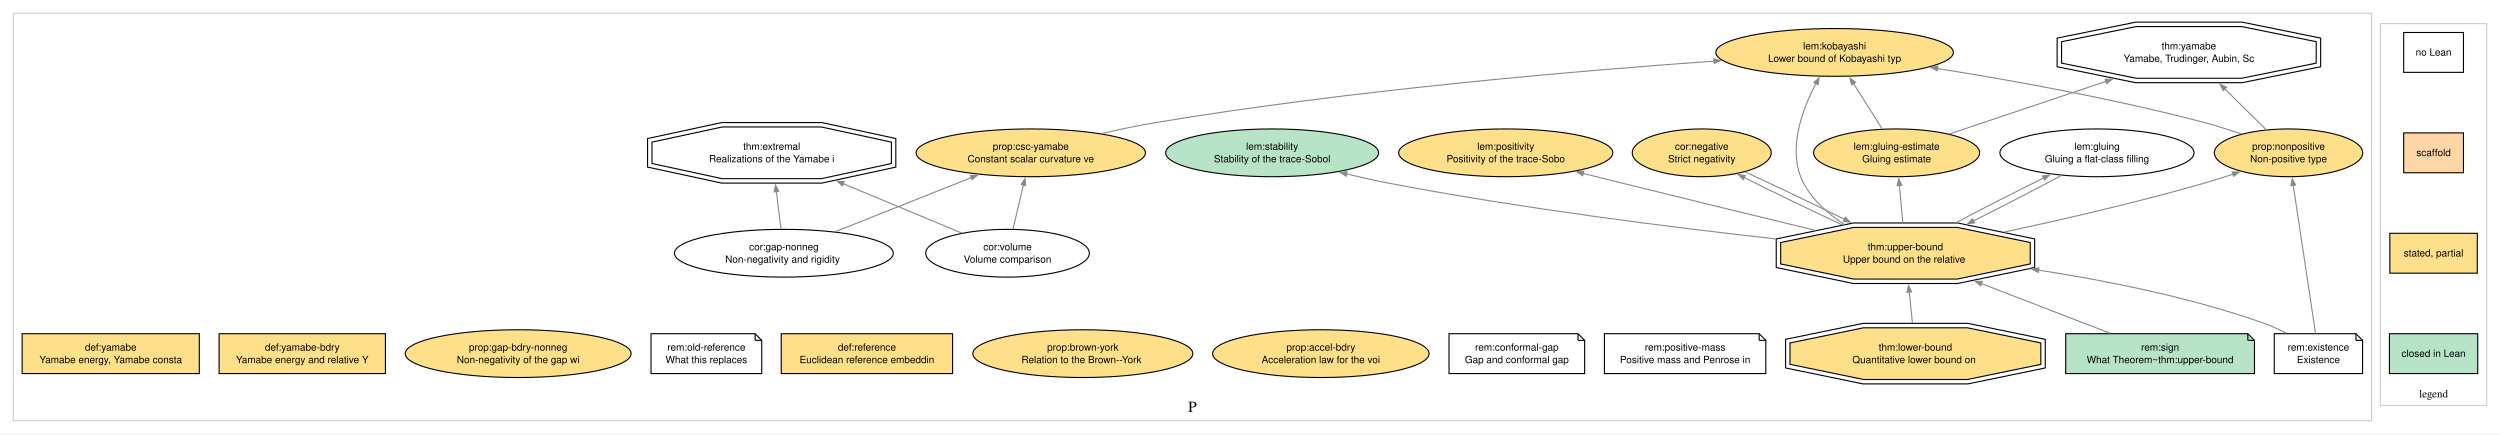
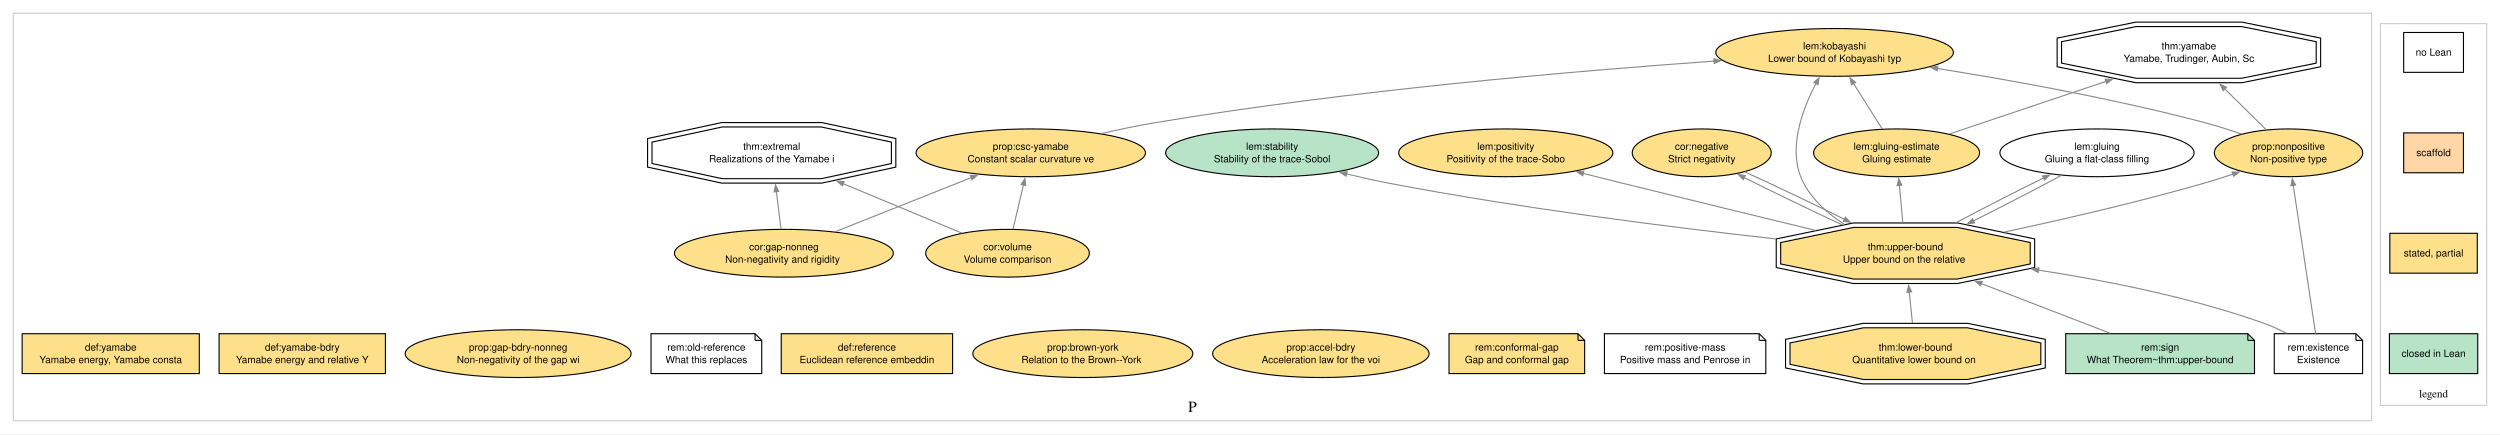
<svg xmlns="http://www.w3.org/2000/svg" width="2258pt" height="392pt" viewBox="0.00 0.00 2258.00 392.00">
  <g id="graph0" class="graph" transform="scale(1 1) rotate(0) translate(4 388)">
    <polygon fill="white" stroke="none" points="-4,4 -4,-388 2254,-388 2254,4 -4,4" />
    <g id="clust1" class="cluster">
      <polygon fill="none" stroke="#cccccc" points="8,-8 8,-376 2138,-376 2138,-8 8,-8" />
      <text xml:space="preserve" text-anchor="middle" x="1073" y="-15.95" font-family="Times,serif" font-size="14.00">P</text>
    </g>
    <g id="clust2" class="cluster">
      <polygon fill="none" stroke="#cccccc" points="2146,-21.84 2146,-366.66 2242,-366.66 2242,-21.84 2146,-21.84" />
      <text xml:space="preserve" text-anchor="middle" x="2194" y="-29.09" font-family="Times,serif" font-size="10.00">legend</text>
    </g>
    <g id="node1" class="node">
      <polygon fill="#ffe08a" stroke="black" points="176,-86.59 16,-86.59 16,-50.59 176,-50.59 176,-86.59" />
      <text xml:space="preserve" text-anchor="middle" x="96" y="-71.29" font-family="Helvetica,sans-Serif" font-size="9.00">def:yamabe</text>
      <text xml:space="preserve" text-anchor="middle" x="96" y="-60.04" font-family="Helvetica,sans-Serif" font-size="9.00">Yamabe energy, Yamabe consta</text>
    </g>
    <g id="node2" class="node">
      <polygon fill="#ffffff" stroke="black" points="2088,-330.99 2088,-350.33 2020.63,-364 1925.37,-364 1858,-350.33 1858,-330.99 1925.37,-317.31 2020.63,-317.31 2088,-330.99" />
      <polygon fill="none" stroke="black" points="2092,-327.72 2092,-353.59 2021.03,-368 1924.97,-368 1854,-353.59 1854,-327.72 1924.97,-313.31 2021.03,-313.31 2092,-327.72" />
      <text xml:space="preserve" text-anchor="middle" x="1973" y="-343.36" font-family="Helvetica,sans-Serif" font-size="9.00">thm:yamabe</text>
      <text xml:space="preserve" text-anchor="middle" x="1973" y="-332.11" font-family="Helvetica,sans-Serif" font-size="9.00">Yamabe, Trudinger, Aubin, Sc</text>
    </g>
    <g id="node3" class="node">
      <ellipse fill="#ffe08a" stroke="black" cx="927" cy="-249.97" rx="103.59" ry="21.57" />
      <text xml:space="preserve" text-anchor="middle" x="927" y="-252.67" font-family="Helvetica,sans-Serif" font-size="9.00">prop:csc-yamabe</text>
      <text xml:space="preserve" text-anchor="middle" x="927" y="-241.42" font-family="Helvetica,sans-Serif" font-size="9.00">Constant scalar curvature ve</text>
    </g>
    <g id="node21" class="node">
      <ellipse fill="#ffe08a" stroke="black" cx="1653" cy="-340.66" rx="107.3" ry="21.57" />
      <text xml:space="preserve" text-anchor="middle" x="1653" y="-343.36" font-family="Helvetica,sans-Serif" font-size="9.00">lem:kobayashi</text>
      <text xml:space="preserve" text-anchor="middle" x="1653" y="-332.11" font-family="Helvetica,sans-Serif" font-size="9.00">Lower bound of Kobayashi typ</text>
    </g>
    <g id="edge1" class="edge">
      <path fill="none" stroke="#888888" d="M990.95,-267.38C1006.9,-271.05 1024,-274.65 1040,-277.31 1215.36,-306.55 1421.38,-324.1 1544.35,-332.81" />
      <polygon fill="#888888" stroke="#888888" points="1543.95,-334.89 1550.08,-333.22 1544.25,-330.7 1543.95,-334.89" />
    </g>
    <g id="node4" class="node">
      <polygon fill="#ffffff" stroke="black" points="801.11,-240.3 801.11,-259.64 737.78,-273.31 648.22,-273.31 584.89,-259.64 584.89,-240.3 648.22,-226.62 737.78,-226.62 801.11,-240.3" />
      <polygon fill="none" stroke="black" points="805.11,-237.07 805.11,-262.87 738.21,-277.31 647.79,-277.31 580.89,-262.87 580.89,-237.07 647.79,-222.62 738.21,-222.62 805.11,-237.07" />
      <text xml:space="preserve" text-anchor="middle" x="693" y="-252.67" font-family="Helvetica,sans-Serif" font-size="9.00">thm:extremal</text>
      <text xml:space="preserve" text-anchor="middle" x="693" y="-241.42" font-family="Helvetica,sans-Serif" font-size="9.00">Realizations of the Yamabe i</text>
    </g>
    <g id="node5" class="node">
-       <ellipse fill="#ffffff" stroke="black" cx="704" cy="-159.28" rx="98.82" ry="21.57" />
+       <ellipse fill="#ffe08a" stroke="black" cx="704" cy="-159.28" rx="98.82" ry="21.57" />
      <text xml:space="preserve" text-anchor="middle" x="704" y="-161.98" font-family="Helvetica,sans-Serif" font-size="9.00">cor:gap-nonneg</text>
      <text xml:space="preserve" text-anchor="middle" x="704" y="-150.73" font-family="Helvetica,sans-Serif" font-size="9.00">Non-negativity and rigidity </text>
    </g>
    <g id="edge2" class="edge">
      <path fill="none" stroke="#888888" d="M750.48,-178.76C786.29,-193.01 835.85,-212.72 873.35,-227.63" />
      <polygon fill="#888888" stroke="#888888" points="872.44,-229.53 878.79,-229.8 873.99,-225.63 872.44,-229.53" />
    </g>
    <g id="edge3" class="edge">
      <path fill="none" stroke="#888888" d="M701.39,-181.3C700.14,-191.38 698.61,-203.72 697.2,-215.08" />
      <polygon fill="#888888" stroke="#888888" points="695.14,-214.66 696.48,-220.87 699.31,-215.18 695.14,-214.66" />
    </g>
    <g id="node6" class="node">
-       <ellipse fill="#ffffff" stroke="black" cx="906" cy="-159.28" rx="73.89" ry="21.57" />
+       <ellipse fill="#ffe08a" stroke="black" cx="906" cy="-159.28" rx="73.89" ry="21.57" />
      <text xml:space="preserve" text-anchor="middle" x="906" y="-161.98" font-family="Helvetica,sans-Serif" font-size="9.00">cor:volume</text>
      <text xml:space="preserve" text-anchor="middle" x="906" y="-150.73" font-family="Helvetica,sans-Serif" font-size="9.00">Volume comparison</text>
    </g>
    <g id="edge4" class="edge">
      <path fill="none" stroke="#888888" d="M910.87,-180.85C913.71,-192.85 917.34,-208.16 920.43,-221.21" />
      <polygon fill="#888888" stroke="#888888" points="918.31,-221.38 921.73,-226.73 922.4,-220.41 918.31,-221.38" />
    </g>
    <g id="edge5" class="edge">
      <path fill="none" stroke="#888888" d="M864.68,-177.49C834.28,-190.14 792.38,-207.59 757.58,-222.08" />
      <polygon fill="#888888" stroke="#888888" points="756.85,-220.11 752.11,-224.35 758.46,-223.99 756.85,-220.11" />
    </g>
    <g id="node7" class="node">
      <polygon fill="#ffe08a" stroke="black" points="344.12,-86.59 193.88,-86.59 193.88,-50.59 344.12,-50.59 344.12,-86.59" />
      <text xml:space="preserve" text-anchor="middle" x="269" y="-71.29" font-family="Helvetica,sans-Serif" font-size="9.00">def:yamabe-bdry</text>
      <text xml:space="preserve" text-anchor="middle" x="269" y="-60.04" font-family="Helvetica,sans-Serif" font-size="9.00">Yamabe energy and relative Y</text>
    </g>
    <g id="node8" class="node">
      <ellipse fill="#ffe08a" stroke="black" cx="464" cy="-68.59" rx="102" ry="21.57" />
      <text xml:space="preserve" text-anchor="middle" x="464" y="-71.29" font-family="Helvetica,sans-Serif" font-size="9.00">prop:gap-bdry-nonneg</text>
      <text xml:space="preserve" text-anchor="middle" x="464" y="-60.04" font-family="Helvetica,sans-Serif" font-size="9.00">Non-negativity of the gap wi</text>
    </g>
    <g id="node9" class="node">
      <polygon fill="#ffffff" stroke="black" points="678,-86.59 584,-86.59 584,-50.59 684,-50.59 684,-80.59 678,-86.59" />
      <polyline fill="none" stroke="black" points="678,-86.59 678,-80.59" />
      <polyline fill="none" stroke="black" points="684,-80.59 678,-80.59" />
      <text xml:space="preserve" text-anchor="middle" x="634" y="-71.29" font-family="Helvetica,sans-Serif" font-size="9.00">rem:old-reference</text>
      <text xml:space="preserve" text-anchor="middle" x="634" y="-60.04" font-family="Helvetica,sans-Serif" font-size="9.00">What this replaces</text>
    </g>
    <g id="node10" class="node">
      <polygon fill="#ffe08a" stroke="black" points="856.38,-86.59 701.62,-86.59 701.62,-50.59 856.38,-50.59 856.38,-86.59" />
      <text xml:space="preserve" text-anchor="middle" x="779" y="-71.29" font-family="Helvetica,sans-Serif" font-size="9.00">def:reference</text>
      <text xml:space="preserve" text-anchor="middle" x="779" y="-60.04" font-family="Helvetica,sans-Serif" font-size="9.00">Euclidean reference embeddin</text>
    </g>
    <g id="node11" class="node">
      <ellipse fill="#ffe08a" stroke="black" cx="974" cy="-68.59" rx="99.35" ry="21.57" />
      <text xml:space="preserve" text-anchor="middle" x="974" y="-71.29" font-family="Helvetica,sans-Serif" font-size="9.00">prop:brown-york</text>
      <text xml:space="preserve" text-anchor="middle" x="974" y="-60.04" font-family="Helvetica,sans-Serif" font-size="9.00">Relation to the Brown--York </text>
    </g>
    <g id="node12" class="node">
      <ellipse fill="#ffe08a" stroke="black" cx="1189" cy="-68.59" rx="97.76" ry="21.57" />
      <text xml:space="preserve" text-anchor="middle" x="1189" y="-71.29" font-family="Helvetica,sans-Serif" font-size="9.00">prop:accel-bdry</text>
      <text xml:space="preserve" text-anchor="middle" x="1189" y="-60.04" font-family="Helvetica,sans-Serif" font-size="9.00">Acceleration law for the voi</text>
    </g>
    <g id="node13" class="node">
-       <polygon fill="#ffffff" stroke="black" points="1421.25,-86.59 1304.75,-86.59 1304.75,-50.59 1427.25,-50.59 1427.25,-80.59 1421.25,-86.59" />
+       <polygon fill="#ffe08a" stroke="black" points="1421.25,-86.59 1304.75,-86.59 1304.75,-50.59 1427.25,-50.59 1427.25,-80.59 1421.25,-86.59" />
      <polyline fill="none" stroke="black" points="1421.25,-86.59 1421.25,-80.59" />
      <polyline fill="none" stroke="black" points="1427.25,-80.59 1421.25,-80.59" />
      <text xml:space="preserve" text-anchor="middle" x="1366" y="-71.29" font-family="Helvetica,sans-Serif" font-size="9.00">rem:conformal-gap</text>
      <text xml:space="preserve" text-anchor="middle" x="1366" y="-60.04" font-family="Helvetica,sans-Serif" font-size="9.00">Gap and conformal gap</text>
    </g>
    <g id="node14" class="node">
      <polygon fill="#ffffff" stroke="black" points="1584.88,-86.59 1445.12,-86.59 1445.12,-50.59 1590.88,-50.59 1590.88,-80.59 1584.88,-86.59" />
      <polyline fill="none" stroke="black" points="1584.88,-86.59 1584.88,-80.59" />
      <polyline fill="none" stroke="black" points="1590.88,-80.59 1584.88,-80.59" />
      <text xml:space="preserve" text-anchor="middle" x="1518" y="-71.29" font-family="Helvetica,sans-Serif" font-size="9.00">rem:positive-mass</text>
      <text xml:space="preserve" text-anchor="middle" x="1518" y="-60.04" font-family="Helvetica,sans-Serif" font-size="9.00">Positive mass and Penrose in</text>
    </g>
    <g id="node15" class="node">
      <ellipse fill="#ffe08a" stroke="black" cx="2063" cy="-249.97" rx="67" ry="21.57" />
      <text xml:space="preserve" text-anchor="middle" x="2063" y="-252.67" font-family="Helvetica,sans-Serif" font-size="9.00">prop:nonpositive</text>
      <text xml:space="preserve" text-anchor="middle" x="2063" y="-241.42" font-family="Helvetica,sans-Serif" font-size="9.00">Non-positive type</text>
    </g>
    <g id="edge6" class="edge">
      <path fill="none" stroke="#888888" d="M2043.03,-270.65C2031.97,-281.55 2017.96,-295.35 2005.38,-307.75" />
      <polygon fill="#888888" stroke="#888888" points="2003.96,-306.19 2001.16,-311.9 2006.91,-309.19 2003.96,-306.19" />
    </g>
    <g id="edge7" class="edge">
      <path fill="none" stroke="#888888" d="M2020.34,-267.01C2009.56,-270.71 1997.93,-274.41 1987,-277.31 1906.54,-298.64 1813.3,-315.4 1745.82,-326.14" />
      <polygon fill="#888888" stroke="#888888" points="1745.64,-324.04 1740.04,-327.06 1746.3,-328.19 1745.64,-324.04" />
    </g>
    <g id="node16" class="node">
      <polygon fill="#ffffff" stroke="black" points="2123.88,-86.59 2050.12,-86.59 2050.12,-50.59 2129.88,-50.59 2129.88,-80.59 2123.88,-86.59" />
      <polyline fill="none" stroke="black" points="2123.88,-86.59 2123.88,-80.59" />
      <polyline fill="none" stroke="black" points="2129.88,-80.59 2123.88,-80.59" />
      <text xml:space="preserve" text-anchor="middle" x="2090" y="-71.29" font-family="Helvetica,sans-Serif" font-size="9.00">rem:existence</text>
      <text xml:space="preserve" text-anchor="middle" x="2090" y="-60.04" font-family="Helvetica,sans-Serif" font-size="9.00">Existence</text>
    </g>
    <g id="edge8" class="edge">
      <path fill="none" stroke="#888888" d="M2087.41,-86.79C2082.75,-117.78 2072.89,-183.27 2067.23,-220.86" />
      <polygon fill="#888888" stroke="#888888" points="2065.2,-220.24 2066.38,-226.49 2069.35,-220.87 2065.2,-220.24" />
    </g>
    <g id="node17" class="node">
      <polygon fill="#ffe08a" stroke="black" points="1829.7,-149.61 1829.7,-168.95 1763.68,-182.62 1670.32,-182.62 1604.3,-168.95 1604.3,-149.61 1670.32,-135.94 1763.68,-135.94 1829.7,-149.61" />
      <polygon fill="none" stroke="black" points="1833.7,-146.36 1833.7,-172.21 1764.09,-186.62 1669.91,-186.62 1600.3,-172.21 1600.3,-146.36 1669.91,-131.94 1764.09,-131.94 1833.7,-146.36" />
      <text xml:space="preserve" text-anchor="middle" x="1717" y="-161.98" font-family="Helvetica,sans-Serif" font-size="9.00">thm:upper-bound</text>
      <text xml:space="preserve" text-anchor="middle" x="1717" y="-150.73" font-family="Helvetica,sans-Serif" font-size="9.00">Upper bound on the relative </text>
    </g>
    <g id="edge9" class="edge">
      <path fill="none" stroke="#888888" d="M2061.13,-86.97C2054.67,-90.33 2047.73,-93.54 2041,-95.94 1975.39,-119.27 1899.03,-134.5 1836.93,-144.06" />
      <polygon fill="#888888" stroke="#888888" points="1836.93,-141.94 1831.31,-144.92 1837.56,-146.09 1836.93,-141.94" />
    </g>
    <g id="edge11" class="edge">
      <path fill="none" stroke="#888888" d="M1806.08,-178.35C1859.01,-189.7 1927.25,-205.42 1987,-222.62 1995.39,-225.04 2004.21,-227.84 2012.75,-230.71" />
      <polygon fill="#888888" stroke="#888888" points="2012.06,-232.69 2018.42,-232.63 2013.41,-228.71 2012.06,-232.69" />
    </g>
    <g id="node18" class="node">
      <ellipse fill="#ffe08a" stroke="black" cx="1533" cy="-249.97" rx="62.76" ry="21.57" />
      <text xml:space="preserve" text-anchor="middle" x="1533" y="-252.67" font-family="Helvetica,sans-Serif" font-size="9.00">cor:negative</text>
      <text xml:space="preserve" text-anchor="middle" x="1533" y="-241.42" font-family="Helvetica,sans-Serif" font-size="9.00">Strict negativity</text>
    </g>
    <g id="edge10" class="edge">
      <path fill="none" stroke="#888888" d="M1659.62,-184.99C1630.89,-198.39 1596.93,-214.81 1571.36,-227.65" />
      <polygon fill="#888888" stroke="#888888" points="1570.48,-225.74 1566.07,-230.32 1572.37,-229.49 1570.48,-225.74" />
    </g>
    <g id="edge12" class="edge">
      <path fill="none" stroke="#888888" d="M1661.86,-185.26C1647.23,-194.75 1633.23,-207.11 1625,-222.62 1609.82,-251.26 1623.32,-288.17 1636.31,-312.8" />
      <polygon fill="#888888" stroke="#888888" points="1634.31,-313.52 1639.04,-317.77 1638,-311.5 1634.31,-313.52" />
    </g>
    <g id="node22" class="node">
      <ellipse fill="#ffe08a" stroke="black" cx="1709" cy="-249.97" rx="74.95" ry="21.57" />
      <text xml:space="preserve" text-anchor="middle" x="1709" y="-252.67" font-family="Helvetica,sans-Serif" font-size="9.00">lem:gluing-estimate</text>
      <text xml:space="preserve" text-anchor="middle" x="1709" y="-241.42" font-family="Helvetica,sans-Serif" font-size="9.00">Gluing estimate</text>
    </g>
    <g id="edge14" class="edge">
      <path fill="none" stroke="#888888" d="M1714.6,-186.89C1713.63,-197.59 1712.52,-209.93 1711.54,-220.78" />
      <polygon fill="#888888" stroke="#888888" points="1709.47,-220.34 1711.03,-226.5 1713.66,-220.72 1709.47,-220.34" />
    </g>
    <g id="node23" class="node">
      <ellipse fill="#ffffff" stroke="black" cx="1890" cy="-249.97" rx="87.68" ry="21.57" />
      <text xml:space="preserve" text-anchor="middle" x="1890" y="-252.67" font-family="Helvetica,sans-Serif" font-size="9.00">lem:gluing</text>
      <text xml:space="preserve" text-anchor="middle" x="1890" y="-241.42" font-family="Helvetica,sans-Serif" font-size="9.00">Gluing a flat-class filling</text>
    </g>
    <g id="edge13" class="edge">
      <path fill="none" stroke="#888888" d="M1762.66,-186.89C1787.1,-199.82 1817.13,-215.15 1841.93,-227.35" />
      <polygon fill="#888888" stroke="#888888" points="1840.77,-229.12 1847.08,-229.87 1842.62,-225.35 1840.77,-229.12" />
    </g>
    <g id="node24" class="node">
      <ellipse fill="#b7e4c7" stroke="black" cx="1145" cy="-249.97" rx="96.17" ry="21.57" />
      <text xml:space="preserve" text-anchor="middle" x="1145" y="-252.67" font-family="Helvetica,sans-Serif" font-size="9.00">lem:stability</text>
      <text xml:space="preserve" text-anchor="middle" x="1145" y="-241.42" font-family="Helvetica,sans-Serif" font-size="9.00">Stability of the trace-Sobol</text>
    </g>
    <g id="edge15" class="edge">
      <path fill="none" stroke="#888888" d="M1599.82,-172.21C1505.01,-182.75 1368.29,-199.96 1250,-222.62 1237.73,-224.97 1224.76,-227.88 1212.27,-230.89" />
      <polygon fill="#888888" stroke="#888888" points="1211.78,-228.85 1206.45,-232.32 1212.78,-232.93 1211.78,-228.85" />
    </g>
    <g id="node25" class="node">
      <ellipse fill="#ffe08a" stroke="black" cx="1356" cy="-249.97" rx="96.7" ry="21.57" />
      <text xml:space="preserve" text-anchor="middle" x="1356" y="-252.67" font-family="Helvetica,sans-Serif" font-size="9.00">lem:positivity</text>
      <text xml:space="preserve" text-anchor="middle" x="1356" y="-241.42" font-family="Helvetica,sans-Serif" font-size="9.00">Positivity of the trace-Sobo</text>
    </g>
    <g id="edge16" class="edge">
      <path fill="none" stroke="#888888" d="M1635.68,-179.93C1585.35,-192.13 1519.39,-208.19 1461,-222.62 1449.67,-225.43 1437.65,-228.42 1425.96,-231.35" />
      <polygon fill="#888888" stroke="#888888" points="1425.5,-229.29 1420.19,-232.79 1426.52,-233.37 1425.5,-229.29" />
    </g>
    <g id="edge17" class="edge">
      <path fill="none" stroke="#888888" d="M1572.05,-232.73C1598.27,-220.76 1633.08,-204.15 1662.06,-189.85" />
      <polygon fill="#888888" stroke="#888888" points="1662.72,-191.87 1667.17,-187.32 1660.86,-188.1 1662.72,-191.87" />
    </g>
    <g id="node19" class="node">
      <polygon fill="#b7e4c7" stroke="black" points="2026.25,-86.59 1861.75,-86.59 1861.75,-50.59 2032.25,-50.59 2032.25,-80.59 2026.25,-86.59" />
      <polyline fill="none" stroke="black" points="2026.25,-86.59 2026.25,-80.59" />
      <polyline fill="none" stroke="black" points="2032.25,-80.59 2026.25,-80.59" />
      <text xml:space="preserve" text-anchor="middle" x="1947" y="-71.29" font-family="Helvetica,sans-Serif" font-size="9.00">rem:sign</text>
      <text xml:space="preserve" text-anchor="middle" x="1947" y="-60.04" font-family="Helvetica,sans-Serif" font-size="9.00">What Theorem~thm:upper-bound</text>
    </g>
    <g id="edge18" class="edge">
      <path fill="none" stroke="#888888" d="M1901.83,-87.01C1868.7,-99.78 1823.13,-117.36 1785.53,-131.86" />
      <polygon fill="#888888" stroke="#888888" points="1784.86,-129.86 1780.01,-133.98 1786.37,-133.78 1784.86,-129.86" />
    </g>
    <g id="node20" class="node">
      <polygon fill="#ffe08a" stroke="black" points="1839.27,-58.92 1839.27,-78.26 1772.92,-91.94 1679.08,-91.94 1612.73,-78.26 1612.73,-58.92 1679.08,-45.25 1772.92,-45.25 1839.27,-58.92" />
      <polygon fill="none" stroke="black" points="1843.27,-55.66 1843.27,-81.52 1773.33,-95.94 1678.67,-95.94 1608.73,-81.52 1608.73,-55.66 1678.67,-41.25 1773.33,-41.25 1843.27,-55.66" />
      <text xml:space="preserve" text-anchor="middle" x="1726" y="-71.29" font-family="Helvetica,sans-Serif" font-size="9.00">thm:lower-bound</text>
      <text xml:space="preserve" text-anchor="middle" x="1726" y="-60.04" font-family="Helvetica,sans-Serif" font-size="9.00">Quantitative lower bound on </text>
    </g>
    <g id="edge19" class="edge">
      <path fill="none" stroke="#888888" d="M1723.3,-96.2C1722.4,-105.06 1721.39,-115.05 1720.44,-124.38" />
      <polygon fill="#888888" stroke="#888888" points="1718.37,-124 1719.85,-130.18 1722.55,-124.43 1718.37,-124" />
    </g>
    <g id="edge20" class="edge">
      <path fill="none" stroke="#888888" d="M1756.81,-267.03C1796.24,-280.28 1852.88,-299.3 1898.29,-314.56" />
      <polygon fill="#888888" stroke="#888888" points="1897.4,-316.47 1903.75,-316.39 1898.74,-312.49 1897.4,-316.47" />
    </g>
    <g id="edge21" class="edge">
      <path fill="none" stroke="#888888" d="M1696.01,-271.54C1688.29,-283.76 1678.41,-299.41 1670.07,-312.62" />
      <polygon fill="#888888" stroke="#888888" points="1668.35,-311.42 1666.92,-317.61 1671.9,-313.66 1668.35,-311.42" />
    </g>
    <g id="edge22" class="edge">
      <path fill="none" stroke="#888888" d="M1857.82,-229.55C1835.54,-217.55 1805.3,-201.93 1778.52,-188.57" />
      <polygon fill="#888888" stroke="#888888" points="1779.45,-186.69 1773.15,-185.9 1777.58,-190.45 1779.45,-186.69" />
    </g>
    <g id="node26" class="node">
      <polygon fill="#b7e4c7" stroke="black" points="2233.88,-86.59 2154.12,-86.59 2154.12,-50.59 2233.88,-50.59 2233.88,-86.59" />
      <text xml:space="preserve" text-anchor="middle" x="2194" y="-65.67" font-family="Helvetica,sans-Serif" font-size="9.00">closed in Lean</text>
    </g>
    <g id="node27" class="node">
      <polygon fill="#ffe08a" stroke="black" points="2233.5,-177.28 2154.5,-177.28 2154.5,-141.28 2233.5,-141.28 2233.5,-177.28" />
      <text xml:space="preserve" text-anchor="middle" x="2194" y="-156.36" font-family="Helvetica,sans-Serif" font-size="9.00">stated, partial</text>
    </g>
    <g id="node28" class="node">
      <polygon fill="#ffd6a5" stroke="black" points="2221,-267.97 2167,-267.97 2167,-231.97 2221,-231.97 2221,-267.97" />
      <text xml:space="preserve" text-anchor="middle" x="2194" y="-247.04" font-family="Helvetica,sans-Serif" font-size="9.00">scaffold</text>
    </g>
    <g id="node29" class="node">
      <polygon fill="#ffffff" stroke="black" points="2221,-358.66 2167,-358.66 2167,-322.66 2221,-322.66 2221,-358.66" />
      <text xml:space="preserve" text-anchor="middle" x="2194" y="-337.73" font-family="Helvetica,sans-Serif" font-size="9.00">no Lean</text>
    </g>
  </g>
</svg>
